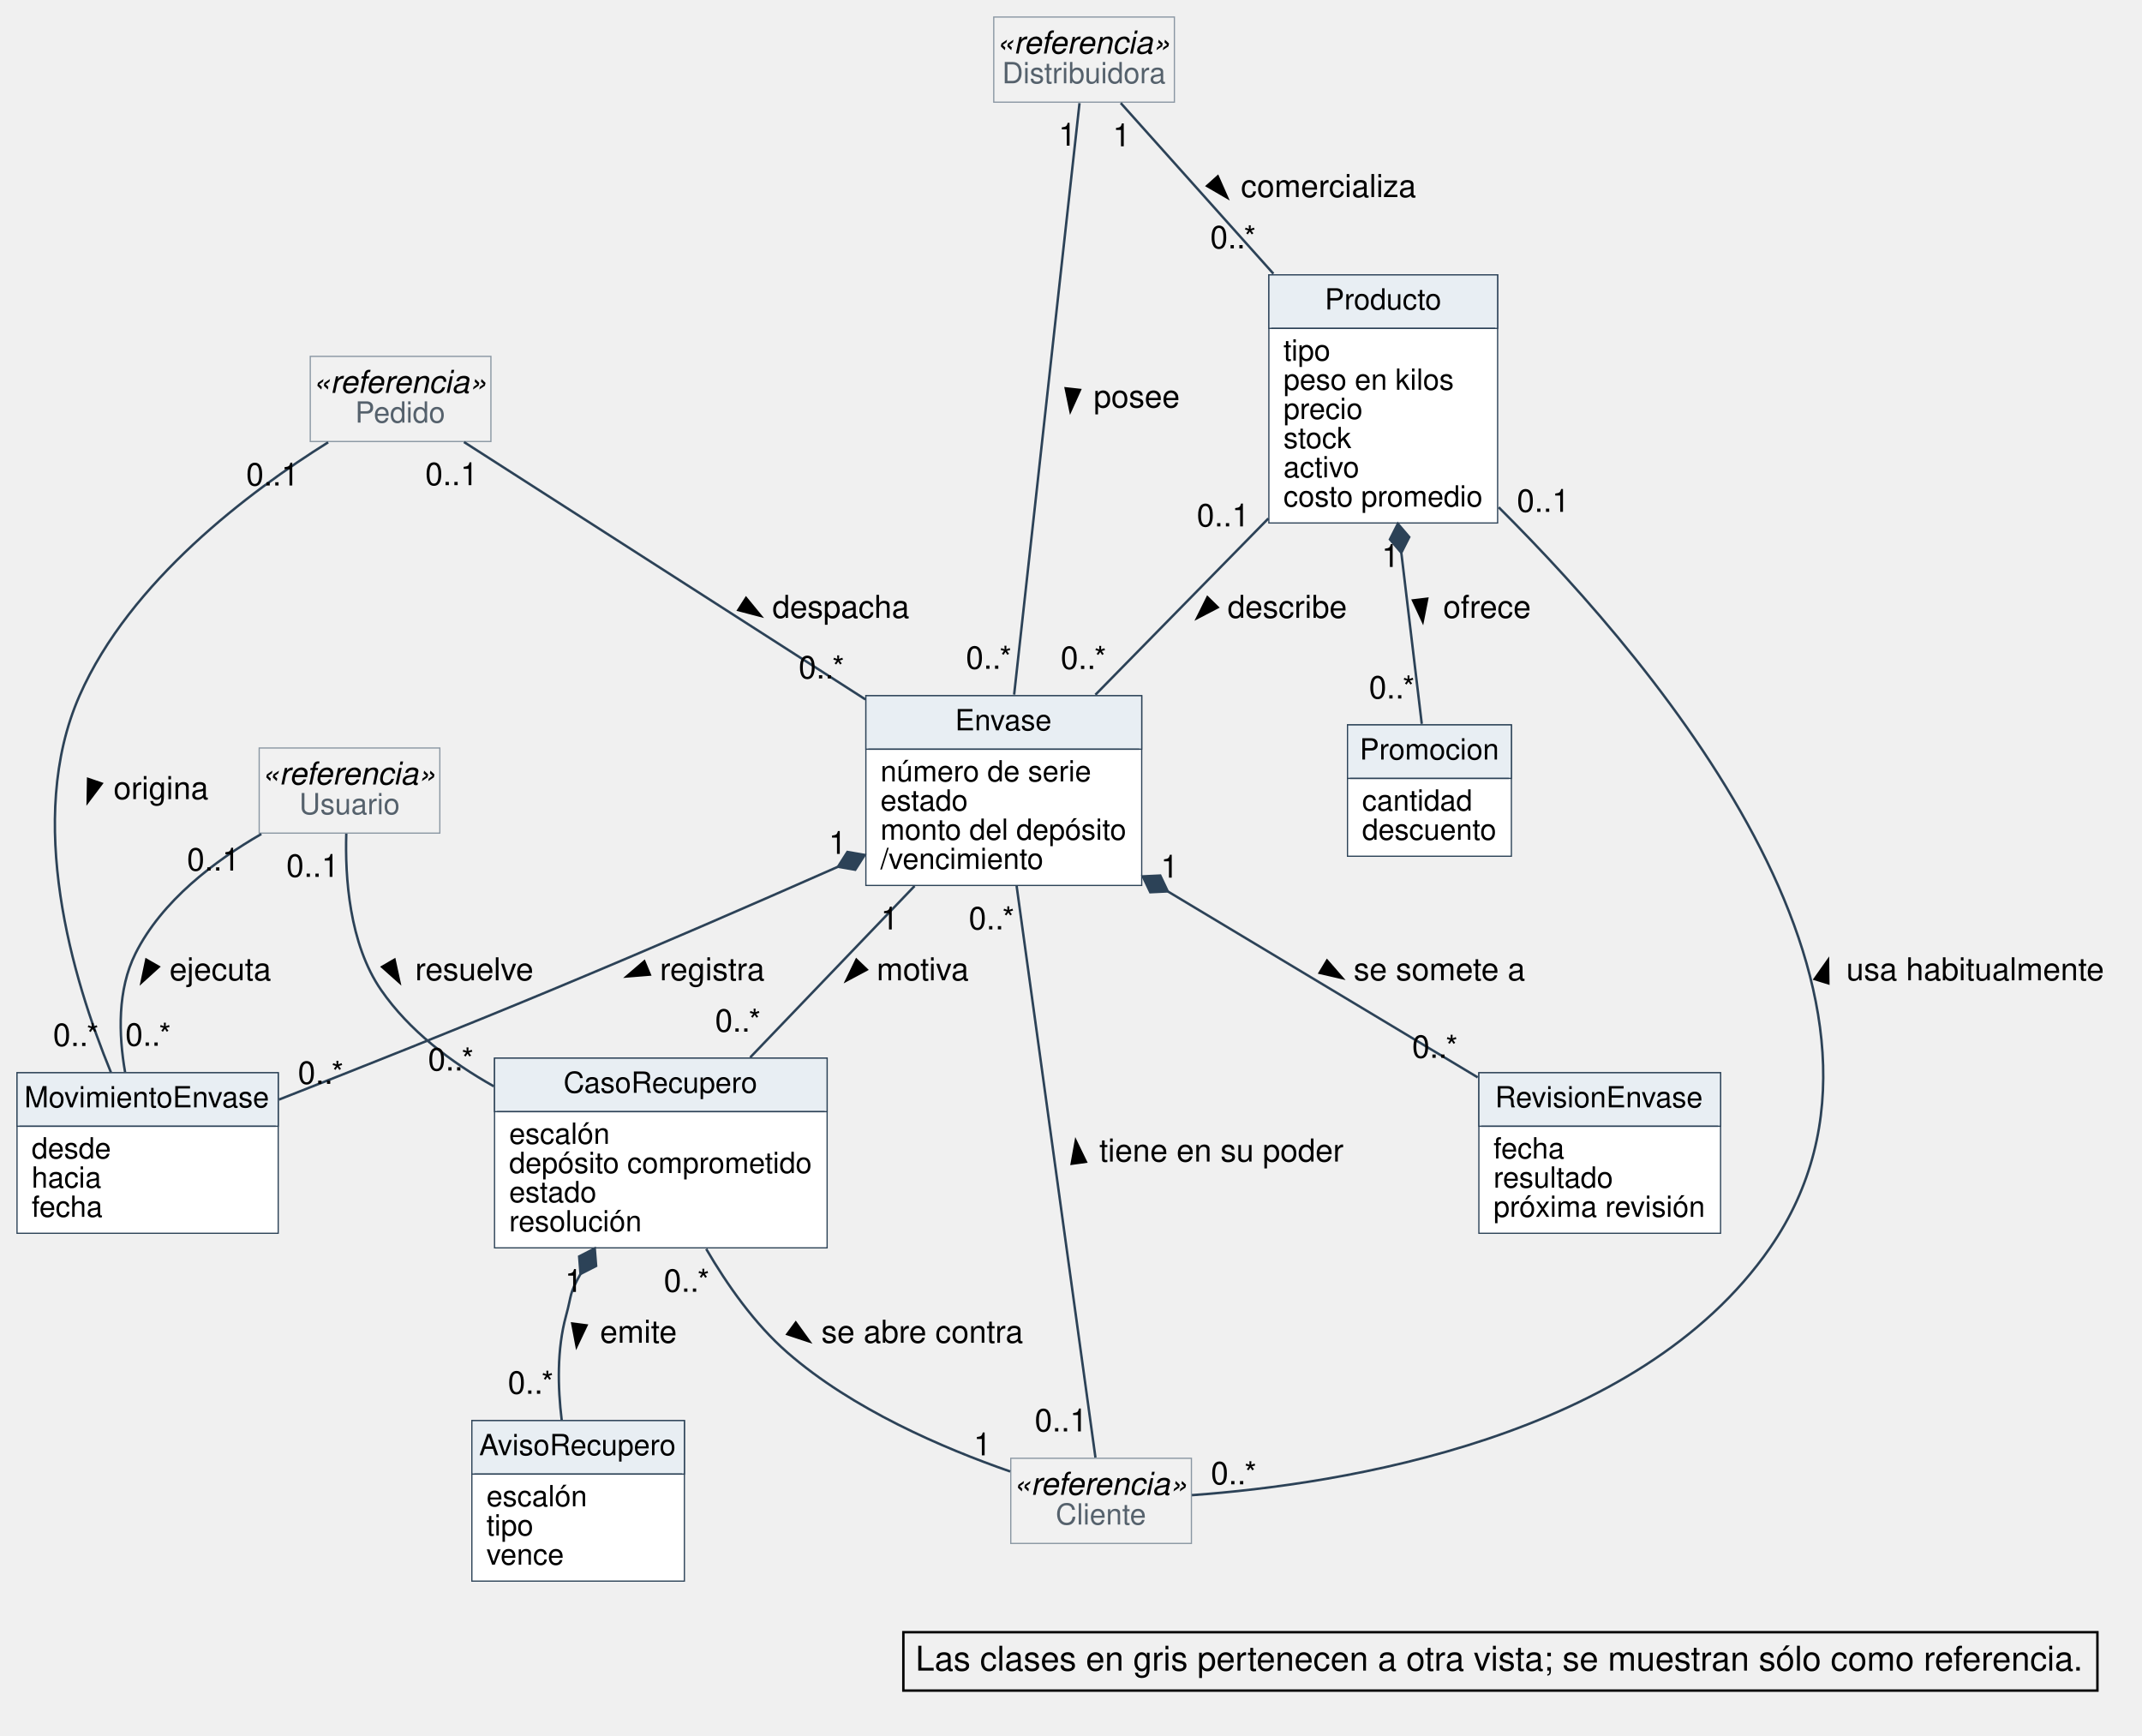
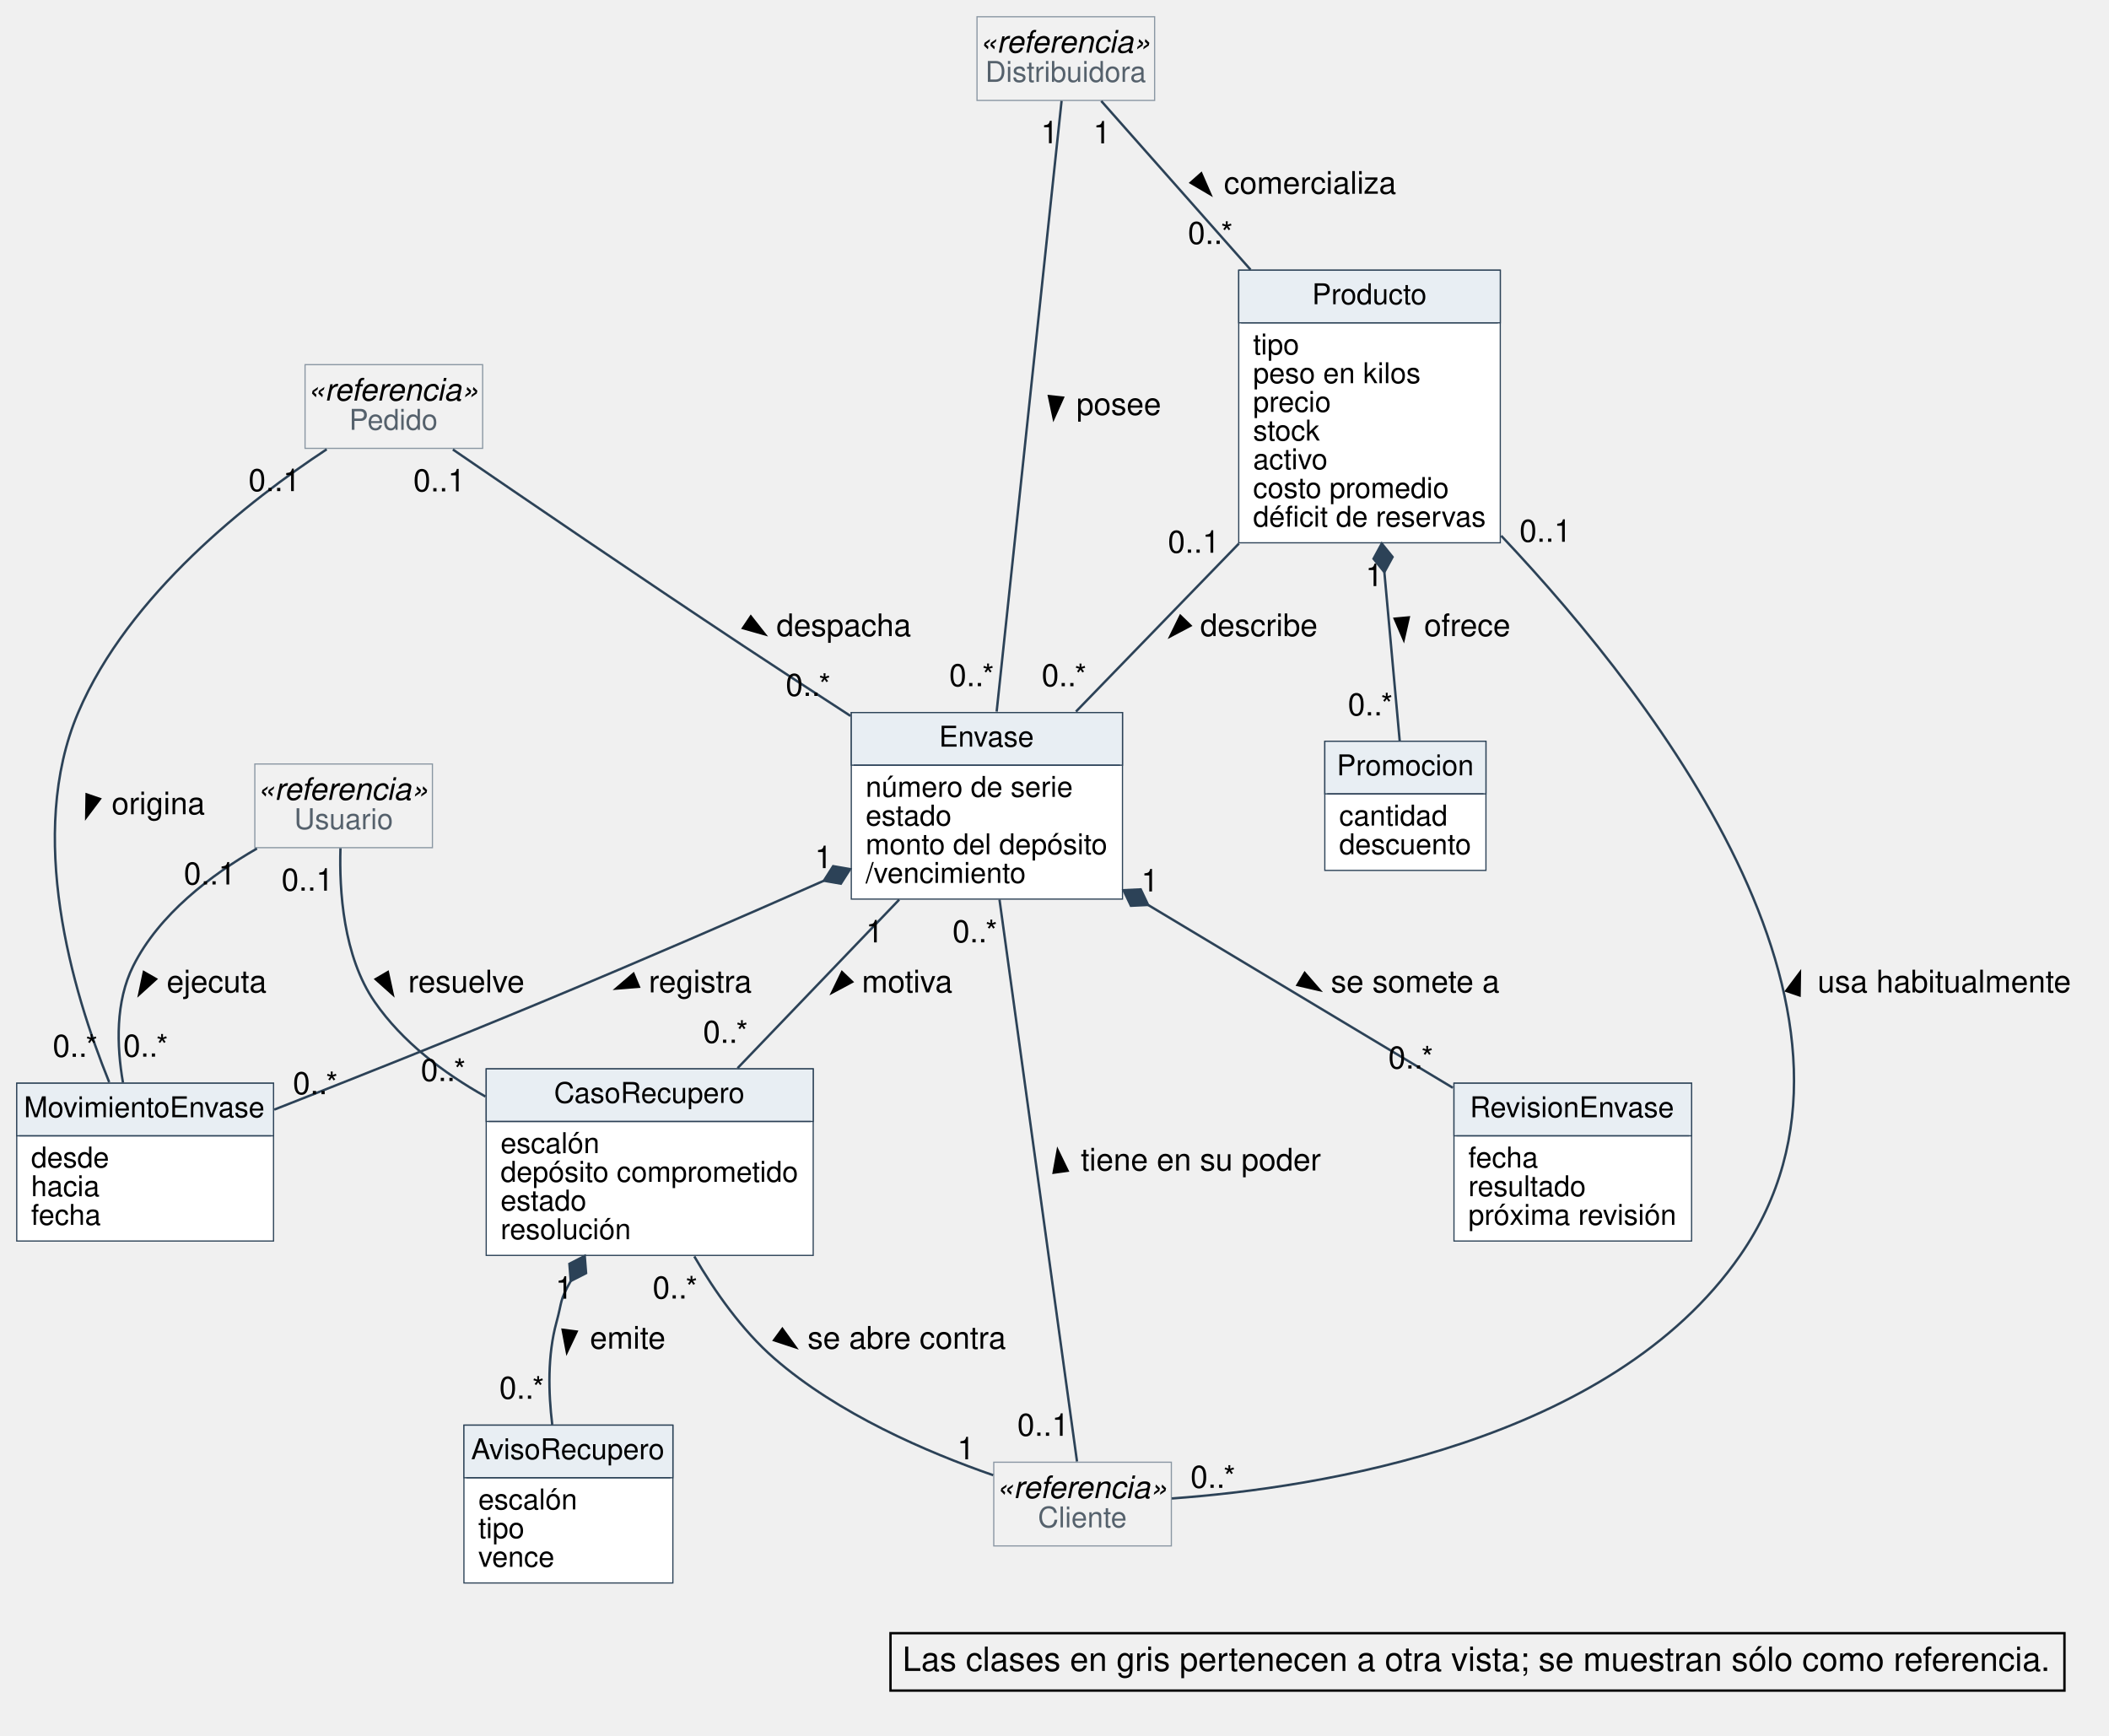
- <svg xmlns="http://www.w3.org/2000/svg" version="1.1" data-diagram-type="CLASS" style="width:1376px;height:1115px;background:#FFFFFF;" width="1376.563px" height="1115.625px" viewBox="0 0 1376 1115" zoomAndPan="magnify" preserveAspectRatio="none" contentStyleType="text/css">
+ <svg xmlns="http://www.w3.org/2000/svg" version="1.1" data-diagram-type="CLASS" style="width:1378px;height:1134px;background:#FFFFFF;" width="1378.125px" height="1134.375px" viewBox="0 0 1378 1134" zoomAndPan="magnify" preserveAspectRatio="none" contentStyleType="text/css">
  <defs />
  <g font-family="sans-serif" lengthAdjust="spacing">
    <g class="entity" data-qualified-name="Producto" id="ent0001" data-source-line="37">
-       <rect x="815.109" y="176.563" width="146.942" height="159.375" fill="#FFF" style="stroke:#2C4257;stroke-width:0.781;" />
-       <rect x="815.109" y="176.563" width="146.942" height="34.375" fill="#E8EEF3" style="stroke:#2C4257;stroke-width:0.781;" />
-       <text x="851.058" y="198.813" fill="#000" font-size="18.75" textLength="75.046" font-family="Helvetica">Producto</text>
-       <line x1="816.672" y1="210.938" x2="960.489" y2="210.938" style="stroke:#2C4257;stroke-width:0.781;" />
-       <text x="824.484" y="231.625" fill="#000" font-size="18.75" textLength="30.231" font-family="Helvetica">tipo</text>
-       <text x="824.484" y="250.375" fill="#000" font-size="18.75" textLength="109.442" font-family="Helvetica">peso en kilos</text>
-       <text x="824.484" y="269.125" fill="#000" font-size="18.75" textLength="51.068" font-family="Helvetica">precio</text>
-       <text x="824.484" y="287.875" fill="#000" font-size="18.75" textLength="43.762" font-family="Helvetica">stock</text>
-       <text x="824.484" y="306.625" fill="#000" font-size="18.75" textLength="48.981" font-family="Helvetica">activo</text>
-       <text x="824.484" y="325.375" fill="#000" font-size="18.75" textLength="128.192" font-family="Helvetica">costo promedio</text>
-     </g>
-     <g class="entity" data-qualified-name="Promocion" id="ent0002" data-source-line="45">
-       <rect x="865.625" y="465.625" width="105.276" height="84.375" fill="#FFF" style="stroke:#2C4257;stroke-width:0.781;" />
-       <rect x="865.625" y="465.625" width="105.276" height="34.375" fill="#E8EEF3" style="stroke:#2C4257;stroke-width:0.781;" />
-       <text x="873.453" y="487.875" fill="#000" font-size="18.75" textLength="89.621" font-family="Helvetica">Promocion</text>
-       <line x1="867.188" y1="500" x2="969.339" y2="500" style="stroke:#2C4257;stroke-width:0.781;" />
-       <text x="875" y="520.688" fill="#000" font-size="18.75" textLength="70.889" font-family="Helvetica">cantidad</text>
-       <text x="875" y="539.438" fill="#000" font-size="18.75" textLength="86.526" font-family="Helvetica">descuento</text>
-     </g>
-     <g class="entity" data-qualified-name="Envase" id="ent0003" data-source-line="49">
-       <rect x="556.234" y="446.875" width="177.191" height="121.875" fill="#FFF" style="stroke:#2C4257;stroke-width:0.781;" />
-       <rect x="556.234" y="446.875" width="177.191" height="34.375" fill="#E8EEF3" style="stroke:#2C4257;stroke-width:0.781;" />
-       <text x="613.56" y="469.125" fill="#000" font-size="18.75" textLength="62.54" font-family="Helvetica">Envase</text>
-       <line x1="557.797" y1="481.25" x2="731.863" y2="481.25" style="stroke:#2C4257;stroke-width:0.781;" />
-       <text x="565.609" y="501.938" fill="#000" font-size="18.75" textLength="135.489" font-family="Helvetica">número de serie</text>
-       <text x="565.609" y="520.688" fill="#000" font-size="18.75" textLength="56.296" font-family="Helvetica">estado</text>
-       <text x="565.609" y="539.438" fill="#000" font-size="18.75" textLength="158.441" font-family="Helvetica">monto del depósito</text>
-       <text x="565.609" y="558.188" fill="#000" font-size="18.75" textLength="105.258" font-family="Helvetica">/vencimiento</text>
-     </g>
-     <g class="entity" data-qualified-name="MovimientoEnvase" id="ent0004" data-source-line="55">
-       <rect x="10.938" y="689.063" width="167.78" height="103.125" fill="#FFF" style="stroke:#2C4257;stroke-width:0.781;" />
-       <rect x="10.938" y="689.063" width="167.78" height="34.375" fill="#E8EEF3" style="stroke:#2C4257;stroke-width:0.781;" />
-       <text x="15.625" y="711.313" fill="#000" font-size="18.75" textLength="158.405" font-family="Helvetica">MovimientoEnvase</text>
-       <line x1="12.5" y1="723.438" x2="177.155" y2="723.438" style="stroke:#2C4257;stroke-width:0.781;" />
-       <text x="20.313" y="744.125" fill="#000" font-size="18.75" textLength="51.086" font-family="Helvetica">desde</text>
-       <text x="20.313" y="762.875" fill="#000" font-size="18.75" textLength="44.824" font-family="Helvetica">hacia</text>
-       <text x="20.313" y="781.625" fill="#000" font-size="18.75" textLength="45.868" font-family="Helvetica">fecha</text>
-     </g>
-     <g class="entity" data-qualified-name="RevisionEnvase" id="ent0005" data-source-line="60">
-       <rect x="950.016" y="689.063" width="155.255" height="103.125" fill="#FFF" style="stroke:#2C4257;stroke-width:0.781;" />
-       <rect x="950.016" y="689.063" width="155.255" height="34.375" fill="#E8EEF3" style="stroke:#2C4257;stroke-width:0.781;" />
-       <text x="960.421" y="711.313" fill="#000" font-size="18.75" textLength="134.445" font-family="Helvetica">RevisionEnvase</text>
-       <line x1="951.578" y1="723.438" x2="1103.708" y2="723.438" style="stroke:#2C4257;stroke-width:0.781;" />
-       <text x="959.391" y="744.125" fill="#000" font-size="18.75" textLength="45.868" font-family="Helvetica">fecha</text>
-       <text x="959.391" y="762.875" fill="#000" font-size="18.75" textLength="77.133" font-family="Helvetica">resultado</text>
-       <text x="959.391" y="781.625" fill="#000" font-size="18.75" textLength="136.505" font-family="Helvetica">próxima revisión</text>
-     </g>
-     <g class="entity" data-qualified-name="CasoRecupero" id="ent0006" data-source-line="65">
-       <rect x="317.688" y="679.688" width="213.647" height="121.875" fill="#FFF" style="stroke:#2C4257;stroke-width:0.781;" />
-       <rect x="317.688" y="679.688" width="213.647" height="34.375" fill="#E8EEF3" style="stroke:#2C4257;stroke-width:0.781;" />
-       <text x="361.976" y="701.938" fill="#000" font-size="18.75" textLength="125.07" font-family="Helvetica">CasoRecupero</text>
-       <line x1="319.25" y1="714.063" x2="529.772" y2="714.063" style="stroke:#2C4257;stroke-width:0.781;" />
-       <text x="327.063" y="734.75" fill="#000" font-size="18.75" textLength="64.627" font-family="Helvetica">escalón</text>
-       <text x="327.063" y="753.5" fill="#000" font-size="18.75" textLength="194.897" font-family="Helvetica">depósito comprometido</text>
-       <text x="327.063" y="772.25" fill="#000" font-size="18.75" textLength="56.296" font-family="Helvetica">estado</text>
-       <text x="327.063" y="791" fill="#000" font-size="18.75" textLength="85.464" font-family="Helvetica">resolución</text>
-     </g>
-     <g class="entity" data-qualified-name="AvisoRecupero" id="ent0007" data-source-line="71">
-       <rect x="303.125" y="912.5" width="136.523" height="103.125" fill="#FFF" style="stroke:#2C4257;stroke-width:0.781;" />
-       <rect x="303.125" y="912.5" width="136.523" height="34.375" fill="#E8EEF3" style="stroke:#2C4257;stroke-width:0.781;" />
-       <text x="307.813" y="934.75" fill="#000" font-size="18.75" textLength="127.148" font-family="Helvetica">AvisoRecupero</text>
-       <line x1="304.688" y1="946.875" x2="438.086" y2="946.875" style="stroke:#2C4257;stroke-width:0.781;" />
-       <text x="312.5" y="967.563" fill="#000" font-size="18.75" textLength="64.627" font-family="Helvetica">escalón</text>
-       <text x="312.5" y="986.313" fill="#000" font-size="18.75" textLength="30.231" font-family="Helvetica">tipo</text>
-       <text x="312.5" y="1005.063" fill="#000" font-size="18.75" textLength="50.034" font-family="Helvetica">vence</text>
-     </g>
-     <g class="entity" data-qualified-name="Cliente" id="ent0008" data-source-line="76">
-       <rect x="649.313" y="936.719" width="116.044" height="54.688" fill="#F1F1F1" style="stroke:#8A97A3;stroke-width:0.781;" />
-       <text x="650.875" y="960.172" fill="#000" font-size="20.313" textLength="112.919" font-style="italic" font-family="Helvetica">«referencia»</text>
-       <text x="678.152" y="979.282" fill="#55616C" font-size="18.75" textLength="58.365" font-family="Helvetica">Cliente</text>
-     </g>
-     <g class="entity" data-qualified-name="Pedido" id="ent0009" data-source-line="77">
-       <rect x="199.313" y="228.906" width="116.044" height="54.688" fill="#F1F1F1" style="stroke:#8A97A3;stroke-width:0.781;" />
-       <text x="200.875" y="252.36" fill="#000" font-size="20.313" textLength="112.919" font-style="italic" font-family="Helvetica">«referencia»</text>
-       <text x="228.143" y="271.469" fill="#55616C" font-size="18.75" textLength="58.383" font-family="Helvetica">Pedido</text>
-     </g>
-     <g class="entity" data-qualified-name="Usuario" id="ent0010" data-source-line="78">
-       <rect x="166.5" y="480.469" width="116.044" height="54.688" fill="#F1F1F1" style="stroke:#8A97A3;stroke-width:0.781;" />
-       <text x="168.063" y="503.922" fill="#000" font-size="20.313" textLength="112.919" font-style="italic" font-family="Helvetica">«referencia»</text>
-       <text x="192.218" y="523.032" fill="#55616C" font-size="18.75" textLength="64.609" font-family="Helvetica">Usuario</text>
-     </g>
-     <g class="entity" data-qualified-name="Distribuidora" id="ent0011" data-source-line="79">
+       <rect x="809.375" y="176.563" width="170.901" height="178.125" fill="#FFF" style="stroke:#2C4257;stroke-width:0.781;" />
+       <rect x="809.375" y="176.563" width="170.901" height="34.375" fill="#E8EEF3" style="stroke:#2C4257;stroke-width:0.781;" />
+       <text x="857.303" y="198.813" fill="#000" font-size="18.75" textLength="75.046" font-family="Helvetica">Producto</text>
+       <line x1="810.938" y1="210.938" x2="978.714" y2="210.938" style="stroke:#2C4257;stroke-width:0.781;" />
+       <text x="818.75" y="231.625" fill="#000" font-size="18.75" textLength="30.231" font-family="Helvetica">tipo</text>
+       <text x="818.75" y="250.375" fill="#000" font-size="18.75" textLength="109.442" font-family="Helvetica">peso en kilos</text>
+       <text x="818.75" y="269.125" fill="#000" font-size="18.75" textLength="51.068" font-family="Helvetica">precio</text>
+       <text x="818.75" y="287.875" fill="#000" font-size="18.75" textLength="43.762" font-family="Helvetica">stock</text>
+       <text x="818.75" y="306.625" fill="#000" font-size="18.75" textLength="48.981" font-family="Helvetica">activo</text>
+       <text x="818.75" y="325.375" fill="#000" font-size="18.75" textLength="128.192" font-family="Helvetica">costo promedio</text>
+       <text x="818.75" y="344.125" fill="#000" font-size="18.75" textLength="152.151" font-family="Helvetica">déficit de reservas</text>
+     </g>
+     <g class="entity" data-qualified-name="Promocion" id="ent0002" data-source-line="46">
+       <rect x="865.625" y="484.375" width="105.276" height="84.375" fill="#FFF" style="stroke:#2C4257;stroke-width:0.781;" />
+       <rect x="865.625" y="484.375" width="105.276" height="34.375" fill="#E8EEF3" style="stroke:#2C4257;stroke-width:0.781;" />
+       <text x="873.453" y="506.625" fill="#000" font-size="18.75" textLength="89.621" font-family="Helvetica">Promocion</text>
+       <line x1="867.188" y1="518.75" x2="969.339" y2="518.75" style="stroke:#2C4257;stroke-width:0.781;" />
+       <text x="875" y="539.438" fill="#000" font-size="18.75" textLength="70.889" font-family="Helvetica">cantidad</text>
+       <text x="875" y="558.188" fill="#000" font-size="18.75" textLength="86.526" font-family="Helvetica">descuento</text>
+     </g>
+     <g class="entity" data-qualified-name="Envase" id="ent0003" data-source-line="50">
+       <rect x="556.234" y="465.625" width="177.191" height="121.875" fill="#FFF" style="stroke:#2C4257;stroke-width:0.781;" />
+       <rect x="556.234" y="465.625" width="177.191" height="34.375" fill="#E8EEF3" style="stroke:#2C4257;stroke-width:0.781;" />
+       <text x="613.56" y="487.875" fill="#000" font-size="18.75" textLength="62.54" font-family="Helvetica">Envase</text>
+       <line x1="557.797" y1="500" x2="731.863" y2="500" style="stroke:#2C4257;stroke-width:0.781;" />
+       <text x="565.609" y="520.688" fill="#000" font-size="18.75" textLength="135.489" font-family="Helvetica">número de serie</text>
+       <text x="565.609" y="539.438" fill="#000" font-size="18.75" textLength="56.296" font-family="Helvetica">estado</text>
+       <text x="565.609" y="558.188" fill="#000" font-size="18.75" textLength="158.441" font-family="Helvetica">monto del depósito</text>
+       <text x="565.609" y="576.938" fill="#000" font-size="18.75" textLength="105.258" font-family="Helvetica">/vencimiento</text>
+     </g>
+     <g class="entity" data-qualified-name="MovimientoEnvase" id="ent0004" data-source-line="56">
+       <rect x="10.938" y="707.813" width="167.78" height="103.125" fill="#FFF" style="stroke:#2C4257;stroke-width:0.781;" />
+       <rect x="10.938" y="707.813" width="167.78" height="34.375" fill="#E8EEF3" style="stroke:#2C4257;stroke-width:0.781;" />
+       <text x="15.625" y="730.063" fill="#000" font-size="18.75" textLength="158.405" font-family="Helvetica">MovimientoEnvase</text>
+       <line x1="12.5" y1="742.188" x2="177.155" y2="742.188" style="stroke:#2C4257;stroke-width:0.781;" />
+       <text x="20.313" y="762.875" fill="#000" font-size="18.75" textLength="51.086" font-family="Helvetica">desde</text>
+       <text x="20.313" y="781.625" fill="#000" font-size="18.75" textLength="44.824" font-family="Helvetica">hacia</text>
+       <text x="20.313" y="800.375" fill="#000" font-size="18.75" textLength="45.868" font-family="Helvetica">fecha</text>
+     </g>
+     <g class="entity" data-qualified-name="RevisionEnvase" id="ent0005" data-source-line="61">
+       <rect x="950.016" y="707.813" width="155.255" height="103.125" fill="#FFF" style="stroke:#2C4257;stroke-width:0.781;" />
+       <rect x="950.016" y="707.813" width="155.255" height="34.375" fill="#E8EEF3" style="stroke:#2C4257;stroke-width:0.781;" />
+       <text x="960.421" y="730.063" fill="#000" font-size="18.75" textLength="134.445" font-family="Helvetica">RevisionEnvase</text>
+       <line x1="951.578" y1="742.188" x2="1103.708" y2="742.188" style="stroke:#2C4257;stroke-width:0.781;" />
+       <text x="959.391" y="762.875" fill="#000" font-size="18.75" textLength="45.868" font-family="Helvetica">fecha</text>
+       <text x="959.391" y="781.625" fill="#000" font-size="18.75" textLength="77.133" font-family="Helvetica">resultado</text>
+       <text x="959.391" y="800.375" fill="#000" font-size="18.75" textLength="136.505" font-family="Helvetica">próxima revisión</text>
+     </g>
+     <g class="entity" data-qualified-name="CasoRecupero" id="ent0006" data-source-line="66">
+       <rect x="317.688" y="698.438" width="213.647" height="121.875" fill="#FFF" style="stroke:#2C4257;stroke-width:0.781;" />
+       <rect x="317.688" y="698.438" width="213.647" height="34.375" fill="#E8EEF3" style="stroke:#2C4257;stroke-width:0.781;" />
+       <text x="361.976" y="720.688" fill="#000" font-size="18.75" textLength="125.07" font-family="Helvetica">CasoRecupero</text>
+       <line x1="319.25" y1="732.813" x2="529.772" y2="732.813" style="stroke:#2C4257;stroke-width:0.781;" />
+       <text x="327.063" y="753.5" fill="#000" font-size="18.75" textLength="64.627" font-family="Helvetica">escalón</text>
+       <text x="327.063" y="772.25" fill="#000" font-size="18.75" textLength="194.897" font-family="Helvetica">depósito comprometido</text>
+       <text x="327.063" y="791" fill="#000" font-size="18.75" textLength="56.296" font-family="Helvetica">estado</text>
+       <text x="327.063" y="809.75" fill="#000" font-size="18.75" textLength="85.464" font-family="Helvetica">resolución</text>
+     </g>
+     <g class="entity" data-qualified-name="AvisoRecupero" id="ent0007" data-source-line="72">
+       <rect x="303.125" y="931.25" width="136.523" height="103.125" fill="#FFF" style="stroke:#2C4257;stroke-width:0.781;" />
+       <rect x="303.125" y="931.25" width="136.523" height="34.375" fill="#E8EEF3" style="stroke:#2C4257;stroke-width:0.781;" />
+       <text x="307.813" y="953.5" fill="#000" font-size="18.75" textLength="127.148" font-family="Helvetica">AvisoRecupero</text>
+       <line x1="304.688" y1="965.625" x2="438.086" y2="965.625" style="stroke:#2C4257;stroke-width:0.781;" />
+       <text x="312.5" y="986.313" fill="#000" font-size="18.75" textLength="64.627" font-family="Helvetica">escalón</text>
+       <text x="312.5" y="1005.063" fill="#000" font-size="18.75" textLength="30.231" font-family="Helvetica">tipo</text>
+       <text x="312.5" y="1023.813" fill="#000" font-size="18.75" textLength="50.034" font-family="Helvetica">vence</text>
+     </g>
+     <g class="entity" data-qualified-name="Cliente" id="ent0008" data-source-line="77">
+       <rect x="649.313" y="955.469" width="116.044" height="54.688" fill="#F1F1F1" style="stroke:#8A97A3;stroke-width:0.781;" />
+       <text x="650.875" y="978.922" fill="#000" font-size="20.313" textLength="112.919" font-style="italic" font-family="Helvetica">«referencia»</text>
+       <text x="678.152" y="998.032" fill="#55616C" font-size="18.75" textLength="58.365" font-family="Helvetica">Cliente</text>
+     </g>
+     <g class="entity" data-qualified-name="Pedido" id="ent0009" data-source-line="78">
+       <rect x="199.313" y="238.281" width="116.044" height="54.688" fill="#F1F1F1" style="stroke:#8A97A3;stroke-width:0.781;" />
+       <text x="200.875" y="261.735" fill="#000" font-size="20.313" textLength="112.919" font-style="italic" font-family="Helvetica">«referencia»</text>
+       <text x="228.143" y="280.844" fill="#55616C" font-size="18.75" textLength="58.383" font-family="Helvetica">Pedido</text>
+     </g>
+     <g class="entity" data-qualified-name="Usuario" id="ent0010" data-source-line="79">
+       <rect x="166.5" y="499.219" width="116.044" height="54.688" fill="#F1F1F1" style="stroke:#8A97A3;stroke-width:0.781;" />
+       <text x="168.063" y="522.672" fill="#000" font-size="20.313" textLength="112.919" font-style="italic" font-family="Helvetica">«referencia»</text>
+       <text x="192.218" y="541.782" fill="#55616C" font-size="18.75" textLength="64.609" font-family="Helvetica">Usuario</text>
+     </g>
+     <g class="entity" data-qualified-name="Distribuidora" id="ent0011" data-source-line="80">
      <rect x="638.375" y="10.938" width="116.044" height="54.688" fill="#F1F1F1" style="stroke:#8A97A3;stroke-width:0.781;" />
      <text x="639.938" y="34.391" fill="#000" font-size="20.313" textLength="112.919" font-style="italic" font-family="Helvetica">«referencia»</text>
      <text x="643.772" y="53.5" fill="#55616C" font-size="18.75" textLength="105.249" font-family="Helvetica">Distribuidora</text>
    </g>
-     <g class="link" data-entity-1="ent0011" data-entity-2="ent0001" id="lnk12" data-source-line="82" data-link-type="association">
-       <path d="M719.953,66.188 C744.313,93.422 783.531,137.266 818.016,175.812" style="stroke:#2C4257;stroke-width:1.563;" fill="none" id="Distribuidora-Producto" codeLine="82" />
-       <polygon points="788.287,126.917,782.287,113.321,775.442,119.445,788.287,126.917" fill="#000" style="stroke:#000;stroke-width:1.563;stroke-linejoin:miter;stroke-miterlimit:10;" />
-       <text x="797.141" y="126.579" fill="#000" font-size="20.313" textLength="112.879" font-family="Helvetica">comercializa</text>
-       <text x="714.838" y="93.961" fill="#000" font-size="20.313" font-family="Helvetica">1</text>
-       <text x="777.436" y="159.534" fill="#000" font-size="20.313" textLength="30.489" font-family="Helvetica">0..*</text>
-     </g>
-     <g class="link" data-entity-1="ent0011" data-entity-2="ent0003" id="lnk13" data-source-line="83" data-link-type="association">
-       <path d="M693.469,66.25 C685.422,139 662.797,343.672 651.469,446.172" style="stroke:#2C4257;stroke-width:1.563;" fill="none" id="Distribuidora-Envase" codeLine="83" />
-       <polygon points="687.626,264.015,693.743,250.472,684.615,249.463,687.626,264.015" fill="#000" style="stroke:#000;stroke-width:1.563;stroke-linejoin:miter;stroke-miterlimit:10;" />
-       <text x="702.547" y="261.735" fill="#000" font-size="20.313" textLength="55.344" font-family="Helvetica">posee</text>
-       <text x="680.015" y="93.567" fill="#000" font-size="20.313" font-family="Helvetica">1</text>
-       <text x="620.489" y="429.609" fill="#000" font-size="20.313" textLength="30.489" font-family="Helvetica">0..*</text>
-     </g>
-     <g class="link" data-entity-1="ent0008" data-entity-2="ent0001" id="lnk14" data-source-line="84" data-link-type="association">
-       <path d="M765.656,960.406 C861.984,953.422 1052.141,923.984 1137.016,801.563 C1245.672,644.828 1070.359,432.953 962.734,325.844" style="stroke:#2C4257;stroke-width:1.563;" fill="none" id="Cliente-Producto" codeLine="84" />
-       <polygon points="1174.302,616.758,1165.724,628.893,1174.495,631.617,1174.302,616.758" fill="#000" style="stroke:#000;stroke-width:1.563;stroke-linejoin:miter;stroke-miterlimit:10;" />
-       <text x="1186.047" y="629.704" fill="#000" font-size="20.313" textLength="166.001" font-family="Helvetica">usa habitualmente</text>
-       <text x="777.841" y="953.447" fill="#000" font-size="20.313" textLength="30.489" font-family="Helvetica">0..*</text>
-       <text x="974.406" y="328.788" fill="#000" font-size="20.313" textLength="33.881" font-family="Helvetica">0..1</text>
-     </g>
-     <g class="link" data-entity-1="ent0001" data-entity-2="ent0002" id="lnk15" data-source-line="85" data-link-type="composition">
-       <path d="M900.193,355.04 C905.287,397.68 909.156,430.047 913.328,464.953" style="stroke:#2C4257;stroke-width:1.563;" fill="none" id="Producto-backto-Promocion" codeLine="85" />
-       <polygon points="897.969,336.422,892.875,346.472,900.193,355.04,905.287,344.989,897.969,336.422" fill="#2C4257" style="stroke:#2C4257;stroke-width:1.563;stroke-linejoin:miter;stroke-miterlimit:10;" />
-       <polygon points="913.943,399.164,916.825,384.586,907.706,385.675,913.943,399.164" fill="#000" style="stroke:#000;stroke-width:1.563;stroke-linejoin:miter;stroke-miterlimit:10;" />
-       <text x="927.078" y="396.891" fill="#000" font-size="20.313" textLength="56.454" font-family="Helvetica">ofrece</text>
-       <text x="887.582" y="364.201" fill="#000" font-size="20.313" font-family="Helvetica">1</text>
-       <text x="879.402" y="448.684" fill="#000" font-size="20.313" textLength="30.489" font-family="Helvetica">0..*</text>
-     </g>
-     <g class="link" data-entity-1="ent0001" data-entity-2="ent0003" id="lnk16" data-source-line="86" data-link-type="association">
-       <path d="M814.781,333.031 C779.188,369.297 737.094,412.219 703.688,446.25" style="stroke:#2C4257;stroke-width:1.563;" fill="none" id="Producto-Envase" codeLine="86" />
-       <polygon points="769.044,396.983,782.22,390.111,775.665,383.679,769.044,396.983" fill="#000" style="stroke:#000;stroke-width:1.563;stroke-linejoin:miter;stroke-miterlimit:10;" />
-       <text x="788.578" y="396.891" fill="#000" font-size="20.313" textLength="76.777" font-family="Helvetica">describe</text>
-       <text x="768.798" y="338.145" fill="#000" font-size="20.313" textLength="33.881" font-family="Helvetica">0..1</text>
-       <text x="681.356" y="429.7" fill="#000" font-size="20.313" textLength="30.489" font-family="Helvetica">0..*</text>
-     </g>
-     <g class="link" data-entity-1="ent0003" data-entity-2="ent0004" id="lnk17" data-source-line="87" data-link-type="composition">
-       <path d="M538.316,556.745 C480.988,582.058 422.031,607.688 354.203,635.938 C296.047,660.156 230.063,686.375 179.203,706.313" style="stroke:#2C4257;stroke-width:1.563;" fill="none" id="Envase-backto-MovimientoEnvase" codeLine="87" />
-       <polygon points="555.469,549.172,544.368,547.241,538.316,556.745,549.417,558.676,555.469,549.172" fill="#2C4257" style="stroke:#2C4257;stroke-width:1.563;stroke-linejoin:miter;stroke-miterlimit:10;" />
-       <polygon points="402.616,627.222,417.428,626.028,413.897,617.55,402.616,627.222" fill="#000" style="stroke:#000;stroke-width:1.563;stroke-linejoin:miter;stroke-miterlimit:10;" />
-       <text x="423.891" y="629.704" fill="#000" font-size="20.313" textLength="67.731" font-family="Helvetica">registra</text>
-       <text x="532.404" y="548.498" fill="#000" font-size="20.313" font-family="Helvetica">1</text>
-       <text x="191.344" y="696.221" fill="#000" font-size="20.313" textLength="30.489" font-family="Helvetica">0..*</text>
-     </g>
-     <g class="link" data-entity-1="ent0003" data-entity-2="ent0005" id="lnk18" data-source-line="88" data-link-type="composition">
-       <path d="M750.171,572.585 C815.343,611.695 886.797,654.547 949.266,692.047" style="stroke:#2C4257;stroke-width:1.563;" fill="none" id="Envase-backto-RevisionEnvase" codeLine="88" />
-       <polygon points="734.094,562.938,738.916,573.121,750.171,572.585,745.348,562.402,734.094,562.938" fill="#2C4257" style="stroke:#2C4257;stroke-width:1.563;stroke-linejoin:miter;stroke-miterlimit:10;" />
-       <polygon points="862.23,628.238,852.474,617.029,847.749,624.904,862.23,628.238" fill="#000" style="stroke:#000;stroke-width:1.563;stroke-linejoin:miter;stroke-miterlimit:10;" />
-       <text x="869.594" y="629.704" fill="#000" font-size="20.313" textLength="110.648" font-family="Helvetica">se somete a</text>
-       <text x="745.661" y="563.747" fill="#000" font-size="20.313" font-family="Helvetica">1</text>
-       <text x="907.105" y="679.483" fill="#000" font-size="20.313" textLength="30.489" font-family="Helvetica">0..*</text>
-     </g>
-     <g class="link" data-entity-1="ent0009" data-entity-2="ent0004" id="lnk19" data-source-line="89" data-link-type="association">
-       <path d="M210.813,284.109 C160.625,315.484 83.547,373.063 51.078,446.875 C16.063,526.453 46.594,628.75 71.234,688.781" style="stroke:#2C4257;stroke-width:1.563;" fill="none" id="Pedido-MovimientoEnvase" codeLine="89" />
-       <polygon points="56.343,515.198,65.293,503.335,56.61,500.34,56.343,515.198" fill="#000" style="stroke:#000;stroke-width:1.563;stroke-linejoin:miter;stroke-miterlimit:10;" />
-       <text x="72.953" y="513.297" fill="#000" font-size="20.313" textLength="60.977" font-family="Helvetica">origina</text>
-       <text x="158.112" y="311.868" fill="#000" font-size="20.313" textLength="33.881" font-family="Helvetica">0..1</text>
-       <text x="34.059" y="671.904" fill="#000" font-size="20.313" textLength="30.489" font-family="Helvetica">0..*</text>
-     </g>
-     <g class="link" data-entity-1="ent0010" data-entity-2="ent0004" id="lnk20" data-source-line="90" data-link-type="association">
-       <path d="M167.875,535.719 C137.938,552.953 103.969,578.609 87.016,612.5 C75.391,635.734 76.156,664.438 80.344,688.641" style="stroke:#2C4257;stroke-width:1.563;" fill="none" id="Usuario-MovimientoEnvase" codeLine="90" />
-       <polygon points="90.947,630.999,101.953,621.015,93.983,616.452,90.947,630.999" fill="#000" style="stroke:#000;stroke-width:1.563;stroke-linejoin:miter;stroke-miterlimit:10;" />
-       <text x="108.891" y="629.704" fill="#000" font-size="20.313" textLength="65.5" font-family="Helvetica">ejecuta</text>
-       <text x="120.105" y="559.21" fill="#000" font-size="20.313" textLength="33.881" font-family="Helvetica">0..1</text>
-       <text x="80.494" y="671.735" fill="#000" font-size="20.313" textLength="30.489" font-family="Helvetica">0..*</text>
-     </g>
-     <g class="link" data-entity-1="ent0008" data-entity-2="ent0003" id="lnk21" data-source-line="91" data-link-type="association">
-       <path d="M703.703,936.234 C693.922,865.344 666.813,668.813 653.063,569.078" style="stroke:#2C4257;stroke-width:1.563;" fill="none" id="Cliente-Envase" codeLine="91" />
-       <polygon points="691.073,732.886,688.455,747.514,697.553,746.259,691.073,732.886" fill="#000" style="stroke:#000;stroke-width:1.563;stroke-linejoin:miter;stroke-miterlimit:10;" />
-       <text x="706.203" y="746.11" fill="#000" font-size="20.313" textLength="156.976" font-family="Helvetica">tiene en su poder</text>
-       <text x="664.674" y="919.455" fill="#000" font-size="20.313" textLength="33.881" font-family="Helvetica">0..1</text>
-       <text x="622.308" y="596.995" fill="#000" font-size="20.313" textLength="30.489" font-family="Helvetica">0..*</text>
-     </g>
-     <g class="link" data-entity-1="ent0009" data-entity-2="ent0003" id="lnk22" data-source-line="92" data-link-type="association">
-       <path d="M298.063,283.938 C358.891,322.922 474.937,397.328 555.953,449.281" style="stroke:#2C4257;stroke-width:1.563;" fill="none" id="Pedido-Envase" codeLine="92" />
-       <polygon points="488.671,395.623,479.251,384.129,474.294,391.861,488.671,395.623" fill="#000" style="stroke:#000;stroke-width:1.563;stroke-linejoin:miter;stroke-miterlimit:10;" />
-       <text x="496.156" y="396.891" fill="#000" font-size="20.313" textLength="88.094" font-family="Helvetica">despacha</text>
-       <text x="273.173" y="311.641" fill="#000" font-size="20.313" textLength="33.881" font-family="Helvetica">0..1</text>
-       <text x="513.028" y="435.809" fill="#000" font-size="20.313" textLength="30.489" font-family="Helvetica">0..*</text>
-     </g>
-     <g class="link" data-entity-1="ent0003" data-entity-2="ent0006" id="lnk23" data-source-line="93" data-link-type="association">
-       <path d="M587.516,569.125 C555,603.016 514.453,645.297 481.922,679.219" style="stroke:#2C4257;stroke-width:1.563;" fill="none" id="Envase-CasoRecupero" codeLine="93" />
-       <polygon points="543.686,629.857,556.783,622.836,550.155,616.479,543.686,629.857" fill="#000" style="stroke:#000;stroke-width:1.563;stroke-linejoin:miter;stroke-miterlimit:10;" />
-       <text x="563.156" y="629.704" fill="#000" font-size="20.313" textLength="59.827" font-family="Helvetica">motiva</text>
-       <text x="565.818" y="597.05" fill="#000" font-size="20.313" font-family="Helvetica">1</text>
-       <text x="459.351" y="662.695" fill="#000" font-size="20.313" textLength="30.489" font-family="Helvetica">0..*</text>
-     </g>
-     <g class="link" data-entity-1="ent0006" data-entity-2="ent0008" id="lnk24" data-source-line="94" data-link-type="association">
-       <path d="M453.656,802.234 C467.078,825.25 484.719,850.375 505.766,868.75 C547.484,905.172 605.766,930.219 648.938,945.203" style="stroke:#2C4257;stroke-width:1.563;" fill="none" id="CasoRecupero-Cliente" codeLine="94" />
-       <polygon points="519.882,861.646,511.191,849.592,505.766,857.003,519.882,861.646" fill="#000" style="stroke:#000;stroke-width:1.563;stroke-linejoin:miter;stroke-miterlimit:10;" />
-       <text x="527.641" y="862.516" fill="#000" font-size="20.313" textLength="129.849" font-family="Helvetica">se abre contra</text>
-       <text x="426.404" y="829.762" fill="#000" font-size="20.313" textLength="30.489" font-family="Helvetica">0..*</text>
-       <text x="625.462" y="934.819" fill="#000" font-size="20.313" font-family="Helvetica">1</text>
-     </g>
-     <g class="link" data-entity-1="ent0010" data-entity-2="ent0006" id="lnk25" data-source-line="95" data-link-type="association">
-       <path d="M222.453,535.531 C221.609,562.938 224.219,606.094 244.828,635.938 C262.813,661.984 289.672,682.313 317.172,697.766" style="stroke:#2C4257;stroke-width:1.563;" fill="none" id="Usuario-CasoRecupero" codeLine="95" />
-       <polygon points="256.58,630.966,253.42,616.445,245.488,621.076,256.58,630.966" fill="#000" style="stroke:#000;stroke-width:1.563;stroke-linejoin:miter;stroke-miterlimit:10;" />
-       <text x="266.703" y="629.704" fill="#000" font-size="20.313" textLength="76.777" font-family="Helvetica">resuelve</text>
-       <text x="183.922" y="563.245" fill="#000" font-size="20.313" textLength="33.881" font-family="Helvetica">0..1</text>
-       <text x="274.926" y="687.627" fill="#000" font-size="20.313" textLength="30.489" font-family="Helvetica">0..*</text>
-     </g>
-     <g class="link" data-entity-1="ent0006" data-entity-2="ent0007" id="lnk26" data-source-line="96" data-link-type="composition">
-       <path d="M372.922,818.308 C365.297,831.965 367.641,830.469 363.578,845.313 C357.719,866.75 358.266,891.172 360.828,912.156" style="stroke:#2C4257;stroke-width:1.563;" fill="none" id="CasoRecupero-backto-AvisoRecupero" codeLine="96" />
-       <polygon points="382.063,801.938,372.035,807.076,372.922,818.308,382.949,813.17,382.063,801.938" fill="#2C4257" style="stroke:#2C4257;stroke-width:1.563;stroke-linejoin:miter;stroke-miterlimit:10;" />
-       <polygon points="370.392,864.78,376.753,851.35,367.644,850.176,370.392,864.78" fill="#000" style="stroke:#000;stroke-width:1.563;stroke-linejoin:miter;stroke-miterlimit:10;" />
-       <text x="385.453" y="862.516" fill="#000" font-size="20.313" textLength="49.67" font-family="Helvetica">emite</text>
-       <text x="362.92" y="829.862" fill="#000" font-size="20.313" font-family="Helvetica">1</text>
-       <text x="326.218" y="895.266" fill="#000" font-size="20.313" textLength="30.489" font-family="Helvetica">0..*</text>
-     </g>
-     <g class="legend" data-source-line="98">
-       <rect x="580.316" y="1048.438" width="767.044" height="37.5" fill="none" style="stroke:#000;stroke-width:1.563;" />
-       <text x="588.129" y="1073.094" fill="#000" font-size="21.875" textLength="751.419" font-family="Helvetica">Las clases en gris pertenecen a otra vista; se muestran sólo como referencia.</text>
+     <g class="link" data-entity-1="ent0011" data-entity-2="ent0001" id="lnk12" data-source-line="83" data-link-type="association">
+       <path d="M719.547,66 C743.469,93.031 782.141,136.734 817.078,176.203" style="stroke:#2C4257;stroke-width:1.563;" fill="none" id="Distribuidora-Producto" codeLine="83" />
+       <polygon points="790.818,126.944,784.891,113.317,778.013,119.404,790.818,126.944" fill="#000" style="stroke:#000;stroke-width:1.563;stroke-linejoin:miter;stroke-miterlimit:10;" />
+       <text x="799.703" y="126.579" fill="#000" font-size="20.313" textLength="112.879" font-family="Helvetica">comercializa</text>
+       <text x="714.303" y="93.714" fill="#000" font-size="20.313" font-family="Helvetica">1</text>
+       <text x="776.155" y="159.396" fill="#000" font-size="20.313" textLength="30.489" font-family="Helvetica">0..*</text>
+     </g>
+     <g class="link" data-entity-1="ent0011" data-entity-2="ent0003" id="lnk13" data-source-line="84" data-link-type="association">
+       <path d="M693.625,65.922 C685.641,140.922 662.516,358.516 651.203,464.953" style="stroke:#2C4257;stroke-width:1.563;" fill="none" id="Distribuidora-Envase" codeLine="84" />
+       <polygon points="688.455,273.394,694.516,259.825,685.383,258.855,688.455,273.394" fill="#000" style="stroke:#000;stroke-width:1.563;stroke-linejoin:miter;stroke-miterlimit:10;" />
+       <text x="703.344" y="271.11" fill="#000" font-size="20.313" textLength="55.344" font-family="Helvetica">posee</text>
+       <text x="680.118" y="93.611" fill="#000" font-size="20.313" font-family="Helvetica">1</text>
+       <text x="620.179" y="448.395" fill="#000" font-size="20.313" textLength="30.489" font-family="Helvetica">0..*</text>
+     </g>
+     <g class="link" data-entity-1="ent0008" data-entity-2="ent0001" id="lnk14" data-source-line="85" data-link-type="association">
+       <path d="M765.656,979.156 C861.984,972.172 1052.141,942.734 1137.016,820.313 C1242.438,668.25 1087.375,462.953 980.891,350.094" style="stroke:#2C4257;stroke-width:1.563;" fill="none" id="Cliente-Producto" codeLine="85" />
+       <polygon points="1176.045,635.577,1167.125,647.462,1175.814,650.435,1176.045,635.577" fill="#000" style="stroke:#000;stroke-width:1.563;stroke-linejoin:miter;stroke-miterlimit:10;" />
+       <text x="1187.578" y="648.454" fill="#000" font-size="20.313" textLength="166.001" font-family="Helvetica">usa habitualmente</text>
+       <text x="777.841" y="972.197" fill="#000" font-size="20.313" textLength="30.489" font-family="Helvetica">0..*</text>
+       <text x="992.801" y="354.015" fill="#000" font-size="20.313" textLength="33.881" font-family="Helvetica">0..1</text>
+     </g>
+     <g class="link" data-entity-1="ent0001" data-entity-2="ent0002" id="lnk15" data-source-line="86" data-link-type="composition">
+       <path d="M904.528,373.86 C908.512,417.626 911.422,449.734 914.563,484.281" style="stroke:#2C4257;stroke-width:1.563;" fill="none" id="Producto-backto-Promocion" codeLine="86" />
+       <polygon points="902.828,355.188,897.454,365.091,904.528,373.86,909.902,363.957,902.828,355.188" fill="#2C4257" style="stroke:#2C4257;stroke-width:1.563;stroke-linejoin:miter;stroke-miterlimit:10;" />
+       <polygon points="917.16,417.937,920.454,403.446,911.308,404.277,917.16,417.937" fill="#000" style="stroke:#000;stroke-width:1.563;stroke-linejoin:miter;stroke-miterlimit:10;" />
+       <text x="930.516" y="415.641" fill="#000" font-size="20.313" textLength="56.454" font-family="Helvetica">ofrece</text>
+       <text x="892.221" y="382.982" fill="#000" font-size="20.313" font-family="Helvetica">1</text>
+       <text x="880.679" y="467.484" fill="#000" font-size="20.313" textLength="30.489" font-family="Helvetica">0..*</text>
+     </g>
+     <g class="link" data-entity-1="ent0001" data-entity-2="ent0003" id="lnk16" data-source-line="87" data-link-type="association">
+       <path d="M809.484,355.188 C774.406,391.359 734.688,432.344 703.031,464.969" style="stroke:#2C4257;stroke-width:1.563;" fill="none" id="Producto-Envase" codeLine="87" />
+       <polygon points="764.702,415.765,777.837,408.816,771.244,402.422,764.702,415.765" fill="#000" style="stroke:#000;stroke-width:1.563;stroke-linejoin:miter;stroke-miterlimit:10;" />
+       <text x="784.203" y="415.641" fill="#000" font-size="20.313" textLength="76.777" font-family="Helvetica">describe</text>
+       <text x="763.071" y="361.186" fill="#000" font-size="20.313" textLength="33.881" font-family="Helvetica">0..1</text>
+       <text x="680.591" y="448.414" fill="#000" font-size="20.313" textLength="30.489" font-family="Helvetica">0..*</text>
+     </g>
+     <g class="link" data-entity-1="ent0003" data-entity-2="ent0004" id="lnk17" data-source-line="88" data-link-type="composition">
+       <path d="M538.316,575.495 C480.988,600.808 422.031,626.438 354.203,654.688 C296.047,678.906 230.063,705.125 179.203,725.063" style="stroke:#2C4257;stroke-width:1.563;" fill="none" id="Envase-backto-MovimientoEnvase" codeLine="88" />
+       <polygon points="555.469,567.922,544.368,565.991,538.316,575.495,549.417,577.426,555.469,567.922" fill="#2C4257" style="stroke:#2C4257;stroke-width:1.563;stroke-linejoin:miter;stroke-miterlimit:10;" />
+       <polygon points="402.616,645.972,417.428,644.778,413.897,636.3,402.616,645.972" fill="#000" style="stroke:#000;stroke-width:1.563;stroke-linejoin:miter;stroke-miterlimit:10;" />
+       <text x="423.891" y="648.454" fill="#000" font-size="20.313" textLength="67.731" font-family="Helvetica">registra</text>
+       <text x="532.404" y="567.248" fill="#000" font-size="20.313" font-family="Helvetica">1</text>
+       <text x="191.344" y="714.971" fill="#000" font-size="20.313" textLength="30.489" font-family="Helvetica">0..*</text>
+     </g>
+     <g class="link" data-entity-1="ent0003" data-entity-2="ent0005" id="lnk18" data-source-line="89" data-link-type="composition">
+       <path d="M750.171,591.335 C815.343,630.445 886.797,673.297 949.266,710.797" style="stroke:#2C4257;stroke-width:1.563;" fill="none" id="Envase-backto-RevisionEnvase" codeLine="89" />
+       <polygon points="734.094,581.688,738.916,591.871,750.171,591.335,745.348,581.152,734.094,581.688" fill="#2C4257" style="stroke:#2C4257;stroke-width:1.563;stroke-linejoin:miter;stroke-miterlimit:10;" />
+       <polygon points="862.23,646.988,852.474,635.779,847.749,643.654,862.23,646.988" fill="#000" style="stroke:#000;stroke-width:1.563;stroke-linejoin:miter;stroke-miterlimit:10;" />
+       <text x="869.594" y="648.454" fill="#000" font-size="20.313" textLength="110.648" font-family="Helvetica">se somete a</text>
+       <text x="745.661" y="582.497" fill="#000" font-size="20.313" font-family="Helvetica">1</text>
+       <text x="907.105" y="698.233" fill="#000" font-size="20.313" textLength="30.489" font-family="Helvetica">0..*</text>
+     </g>
+     <g class="link" data-entity-1="ent0009" data-entity-2="ent0004" id="lnk19" data-source-line="90" data-link-type="association">
+       <path d="M213.453,293.594 C163.313,326.625 83.953,388.359 51.078,465.625 C17.141,545.391 47.078,647.172 71.344,707.141" style="stroke:#2C4257;stroke-width:1.563;" fill="none" id="Pedido-MovimientoEnvase" codeLine="90" />
+       <polygon points="56.352,533.951,65.287,522.077,56.602,519.093,56.352,533.951" fill="#000" style="stroke:#000;stroke-width:1.563;stroke-linejoin:miter;stroke-miterlimit:10;" />
+       <text x="72.953" y="532.047" fill="#000" font-size="20.313" textLength="60.977" font-family="Helvetica">origina</text>
+       <text x="162.341" y="320.911" fill="#000" font-size="20.313" textLength="33.881" font-family="Helvetica">0..1</text>
+       <text x="34.426" y="690.576" fill="#000" font-size="20.313" textLength="30.489" font-family="Helvetica">0..*</text>
+     </g>
+     <g class="link" data-entity-1="ent0010" data-entity-2="ent0004" id="lnk20" data-source-line="91" data-link-type="association">
+       <path d="M167.875,554.469 C137.938,571.703 103.969,597.359 87.016,631.25 C75.391,654.484 76.156,683.188 80.344,707.391" style="stroke:#2C4257;stroke-width:1.563;" fill="none" id="Usuario-MovimientoEnvase" codeLine="91" />
+       <polygon points="90.947,649.749,101.953,639.765,93.983,635.202,90.947,649.749" fill="#000" style="stroke:#000;stroke-width:1.563;stroke-linejoin:miter;stroke-miterlimit:10;" />
+       <text x="108.891" y="648.454" fill="#000" font-size="20.313" textLength="65.5" font-family="Helvetica">ejecuta</text>
+       <text x="120.105" y="577.96" fill="#000" font-size="20.313" textLength="33.881" font-family="Helvetica">0..1</text>
+       <text x="80.494" y="690.485" fill="#000" font-size="20.313" textLength="30.489" font-family="Helvetica">0..*</text>
+     </g>
+     <g class="link" data-entity-1="ent0008" data-entity-2="ent0003" id="lnk21" data-source-line="92" data-link-type="association">
+       <path d="M703.703,954.984 C693.922,884.094 666.813,687.563 653.063,587.828" style="stroke:#2C4257;stroke-width:1.563;" fill="none" id="Cliente-Envase" codeLine="92" />
+       <polygon points="691.073,751.636,688.455,766.264,697.553,765.009,691.073,751.636" fill="#000" style="stroke:#000;stroke-width:1.563;stroke-linejoin:miter;stroke-miterlimit:10;" />
+       <text x="706.203" y="764.86" fill="#000" font-size="20.313" textLength="156.976" font-family="Helvetica">tiene en su poder</text>
+       <text x="664.674" y="938.205" fill="#000" font-size="20.313" textLength="33.881" font-family="Helvetica">0..1</text>
+       <text x="622.308" y="615.745" fill="#000" font-size="20.313" textLength="30.489" font-family="Helvetica">0..*</text>
+     </g>
+     <g class="link" data-entity-1="ent0009" data-entity-2="ent0003" id="lnk22" data-source-line="93" data-link-type="association">
+       <path d="M295.906,293.719 C341.125,324.734 418.438,377.484 485.453,421.875 C508.125,436.891 532.734,452.938 555.672,467.797" style="stroke:#2C4257;stroke-width:1.563;" fill="none" id="Pedido-Envase" codeLine="93" />
+       <polygon points="499.756,414.505,490.571,402.823,485.459,410.452,499.756,414.505" fill="#000" style="stroke:#000;stroke-width:1.563;stroke-linejoin:miter;stroke-miterlimit:10;" />
+       <text x="507.328" y="415.641" fill="#000" font-size="20.313" textLength="88.094" font-family="Helvetica">despacha</text>
+       <text x="270.046" y="321.074" fill="#000" font-size="20.313" textLength="33.881" font-family="Helvetica">0..1</text>
+       <text x="513.358" y="454.726" fill="#000" font-size="20.313" textLength="30.489" font-family="Helvetica">0..*</text>
+     </g>
+     <g class="link" data-entity-1="ent0003" data-entity-2="ent0006" id="lnk23" data-source-line="94" data-link-type="association">
+       <path d="M587.516,587.875 C555,621.766 514.453,664.047 481.922,697.969" style="stroke:#2C4257;stroke-width:1.563;" fill="none" id="Envase-CasoRecupero" codeLine="94" />
+       <polygon points="543.686,648.607,556.783,641.586,550.155,635.229,543.686,648.607" fill="#000" style="stroke:#000;stroke-width:1.563;stroke-linejoin:miter;stroke-miterlimit:10;" />
+       <text x="563.156" y="648.454" fill="#000" font-size="20.313" textLength="59.827" font-family="Helvetica">motiva</text>
+       <text x="565.818" y="615.8" fill="#000" font-size="20.313" font-family="Helvetica">1</text>
+       <text x="459.351" y="681.445" fill="#000" font-size="20.313" textLength="30.489" font-family="Helvetica">0..*</text>
+     </g>
+     <g class="link" data-entity-1="ent0006" data-entity-2="ent0008" id="lnk24" data-source-line="95" data-link-type="association">
+       <path d="M453.656,820.984 C467.078,844 484.719,869.125 505.766,887.5 C547.484,923.922 605.766,948.969 648.938,963.953" style="stroke:#2C4257;stroke-width:1.563;" fill="none" id="CasoRecupero-Cliente" codeLine="95" />
+       <polygon points="519.882,880.396,511.191,868.342,505.766,875.753,519.882,880.396" fill="#000" style="stroke:#000;stroke-width:1.563;stroke-linejoin:miter;stroke-miterlimit:10;" />
+       <text x="527.641" y="881.266" fill="#000" font-size="20.313" textLength="129.849" font-family="Helvetica">se abre contra</text>
+       <text x="426.404" y="848.512" fill="#000" font-size="20.313" textLength="30.489" font-family="Helvetica">0..*</text>
+       <text x="625.462" y="953.569" fill="#000" font-size="20.313" font-family="Helvetica">1</text>
+     </g>
+     <g class="link" data-entity-1="ent0010" data-entity-2="ent0006" id="lnk25" data-source-line="96" data-link-type="association">
+       <path d="M222.453,554.281 C221.609,581.688 224.219,624.844 244.828,654.688 C262.813,680.734 289.672,701.063 317.172,716.516" style="stroke:#2C4257;stroke-width:1.563;" fill="none" id="Usuario-CasoRecupero" codeLine="96" />
+       <polygon points="256.58,649.716,253.42,635.195,245.488,639.826,256.58,649.716" fill="#000" style="stroke:#000;stroke-width:1.563;stroke-linejoin:miter;stroke-miterlimit:10;" />
+       <text x="266.703" y="648.454" fill="#000" font-size="20.313" textLength="76.777" font-family="Helvetica">resuelve</text>
+       <text x="183.922" y="581.995" fill="#000" font-size="20.313" textLength="33.881" font-family="Helvetica">0..1</text>
+       <text x="274.926" y="706.377" fill="#000" font-size="20.313" textLength="30.489" font-family="Helvetica">0..*</text>
+     </g>
+     <g class="link" data-entity-1="ent0006" data-entity-2="ent0007" id="lnk26" data-source-line="97" data-link-type="composition">
+       <path d="M372.922,837.058 C365.297,850.715 367.641,849.219 363.578,864.063 C357.719,885.5 358.266,909.922 360.828,930.906" style="stroke:#2C4257;stroke-width:1.563;" fill="none" id="CasoRecupero-backto-AvisoRecupero" codeLine="97" />
+       <polygon points="382.063,820.688,372.035,825.826,372.922,837.058,382.949,831.92,382.063,820.688" fill="#2C4257" style="stroke:#2C4257;stroke-width:1.563;stroke-linejoin:miter;stroke-miterlimit:10;" />
+       <polygon points="370.392,883.53,376.753,870.1,367.644,868.926,370.392,883.53" fill="#000" style="stroke:#000;stroke-width:1.563;stroke-linejoin:miter;stroke-miterlimit:10;" />
+       <text x="385.453" y="881.266" fill="#000" font-size="20.313" textLength="49.67" font-family="Helvetica">emite</text>
+       <text x="362.92" y="848.612" fill="#000" font-size="20.313" font-family="Helvetica">1</text>
+       <text x="326.218" y="914.016" fill="#000" font-size="20.313" textLength="30.489" font-family="Helvetica">0..*</text>
+     </g>
+     <g class="legend" data-source-line="99">
+       <rect x="581.848" y="1067.188" width="767.044" height="37.5" fill="none" style="stroke:#000;stroke-width:1.563;" />
+       <text x="589.66" y="1091.844" fill="#000" font-size="21.875" textLength="751.419" font-family="Helvetica">Las clases en gris pertenecen a otra vista; se muestran sólo como referencia.</text>
    </g>
  </g>
</svg>
